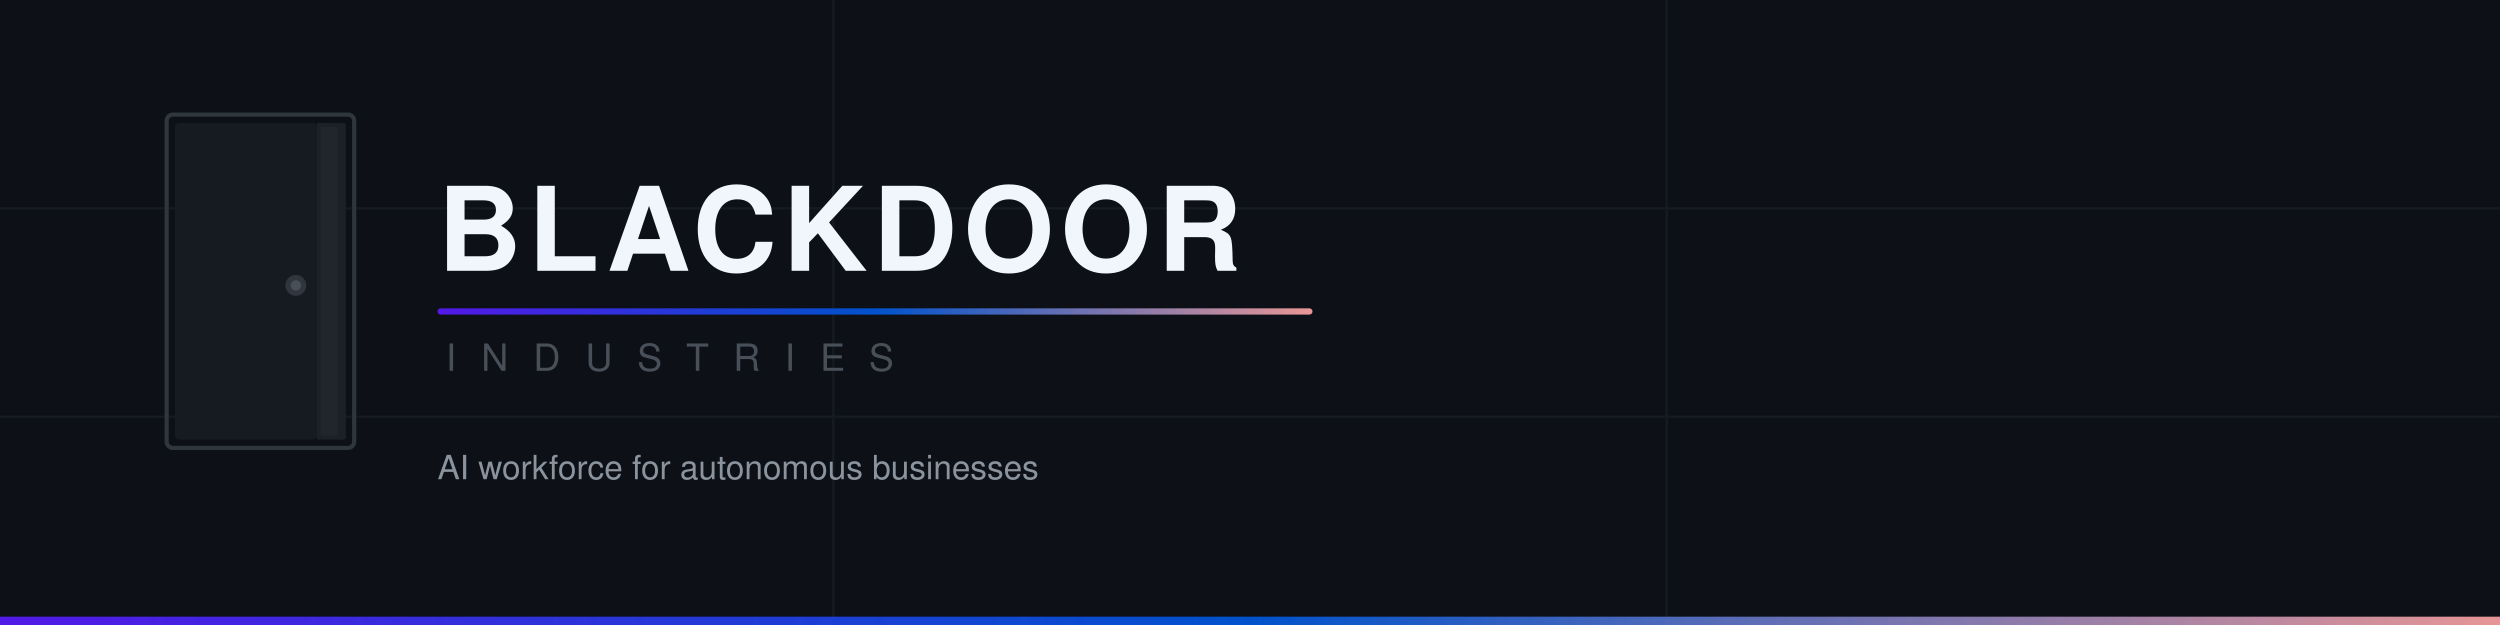
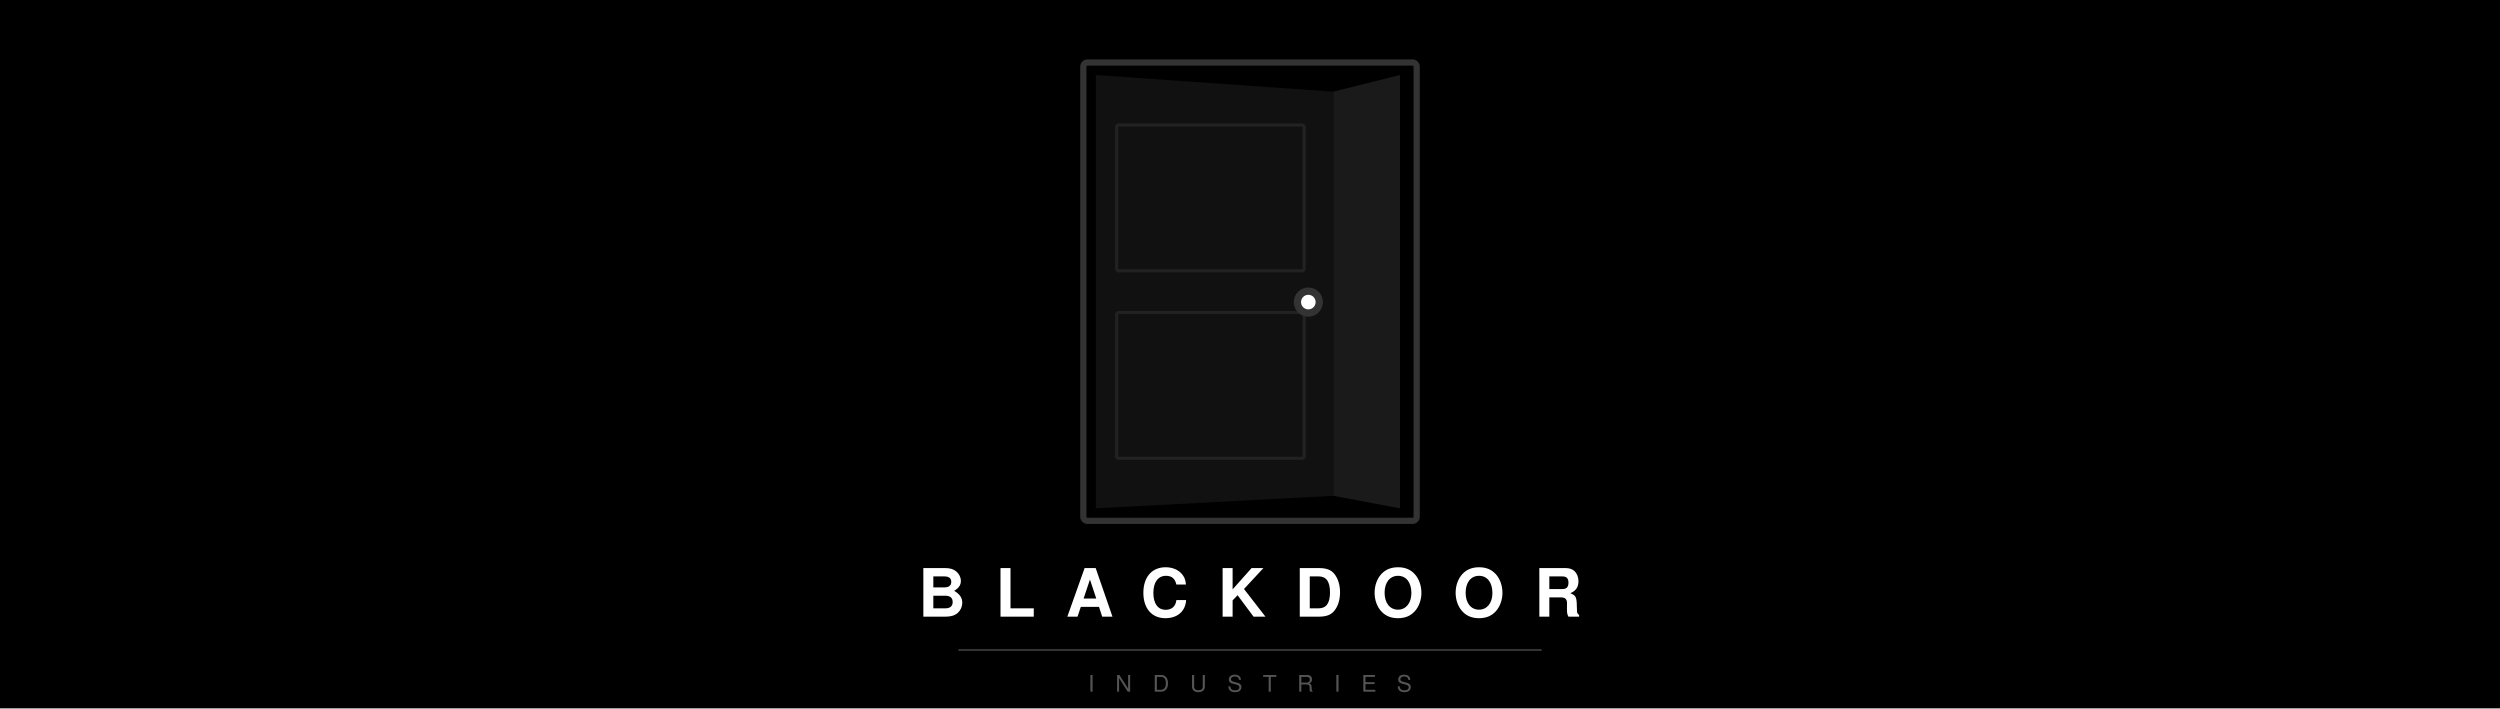
- <svg xmlns="http://www.w3.org/2000/svg" viewBox="0 0 1200 300" fill="none">
-   <defs>
-     <linearGradient id="accent" x1="0" y1="0" x2="1" y2="0">
-       <stop offset="0%" stop-color="#5319e7" />
-       <stop offset="50%" stop-color="#0052cc" />
-       <stop offset="100%" stop-color="#e99695" />
-     </linearGradient>
-   </defs>
-   <rect width="1200" height="300" fill="#0d1117" />
-   <line x1="0" y1="100" x2="1200" y2="100" stroke="#161b22" stroke-width="1" />
-   <line x1="0" y1="200" x2="1200" y2="200" stroke="#161b22" stroke-width="1" />
-   <line x1="400" y1="0" x2="400" y2="300" stroke="#161b22" stroke-width="1" />
-   <line x1="800" y1="0" x2="800" y2="300" stroke="#161b22" stroke-width="1" />
-   <g transform="translate(80, 55)">
-     <rect x="0" y="0" width="90" height="160" rx="3" fill="none" stroke="#30363d" stroke-width="2" />
-     <rect x="4" y="4" width="68" height="152" rx="2" fill="#161b22" />
-     <rect x="72" y="4" width="14" height="152" rx="1" fill="#1c2028" />
-     <rect x="74" y="6" width="8" height="148" fill="#21262d" />
-     <circle cx="62" cy="82" r="5" fill="#30363d" />
-     <circle cx="62" cy="82" r="2.5" fill="#484f58" />
+ <svg xmlns="http://www.w3.org/2000/svg" viewBox="0 0 1200 340" fill="none">
+   <rect width="1200" height="340" fill="#000000" />
+   <g transform="translate(520, 30)">
+     <rect x="0" y="0" width="160" height="220" rx="2" fill="none" stroke="#333" stroke-width="3" />
+     <polygon points="6,6 120,14 120,208 6,214" fill="#111" />
+     <rect x="16" y="30" width="90" height="70" rx="1" fill="none" stroke="#222" stroke-width="1.5" />
+     <rect x="16" y="120" width="90" height="70" rx="1" fill="none" stroke="#222" stroke-width="1.5" />
+     <polygon points="120,14 152,6 152,214 120,208" fill="#1a1a1a" />
+     <circle cx="108" cy="115" r="7" fill="#333" />
+     <circle cx="108" cy="115" r="3.5" fill="#fff" />
  </g>
-   <rect x="210" y="148" width="420" height="3" rx="1.5" fill="url(#accent)" />
-   <text x="210" y="130" font-family="-apple-system, BlinkMacSystemFont, 'Segoe UI', Helvetica, Arial, sans-serif" font-size="56" font-weight="700" fill="#f0f6fc" letter-spacing="3">BLACKDOOR</text>
-   <text x="214" y="178" font-family="-apple-system, BlinkMacSystemFont, 'Segoe UI', Helvetica, Arial, sans-serif" font-size="18" font-weight="400" fill="#484f58" letter-spacing="12">INDUSTRIES</text>
-   <text x="210" y="230" font-family="-apple-system, BlinkMacSystemFont, 'Segoe UI', Helvetica, Arial, sans-serif" font-size="16" font-weight="400" fill="#8b949e">AI workforce for autonomous businesses</text>
-   <rect x="0" y="296" width="1200" height="4" fill="url(#accent)" />
+   <text x="600" y="296" text-anchor="middle" font-family="-apple-system, BlinkMacSystemFont, 'Segoe UI', Helvetica, Arial, sans-serif" font-size="32" font-weight="600" fill="#ffffff" letter-spacing="14">BLACKDOOR</text>
+   <line x1="460" y1="312" x2="740" y2="312" stroke="#333" stroke-width="1" />
+   <text x="600" y="332" text-anchor="middle" font-family="-apple-system, BlinkMacSystemFont, 'Segoe UI', Helvetica, Arial, sans-serif" font-size="11" font-weight="400" fill="#555" letter-spacing="10">INDUSTRIES</text>
</svg>
